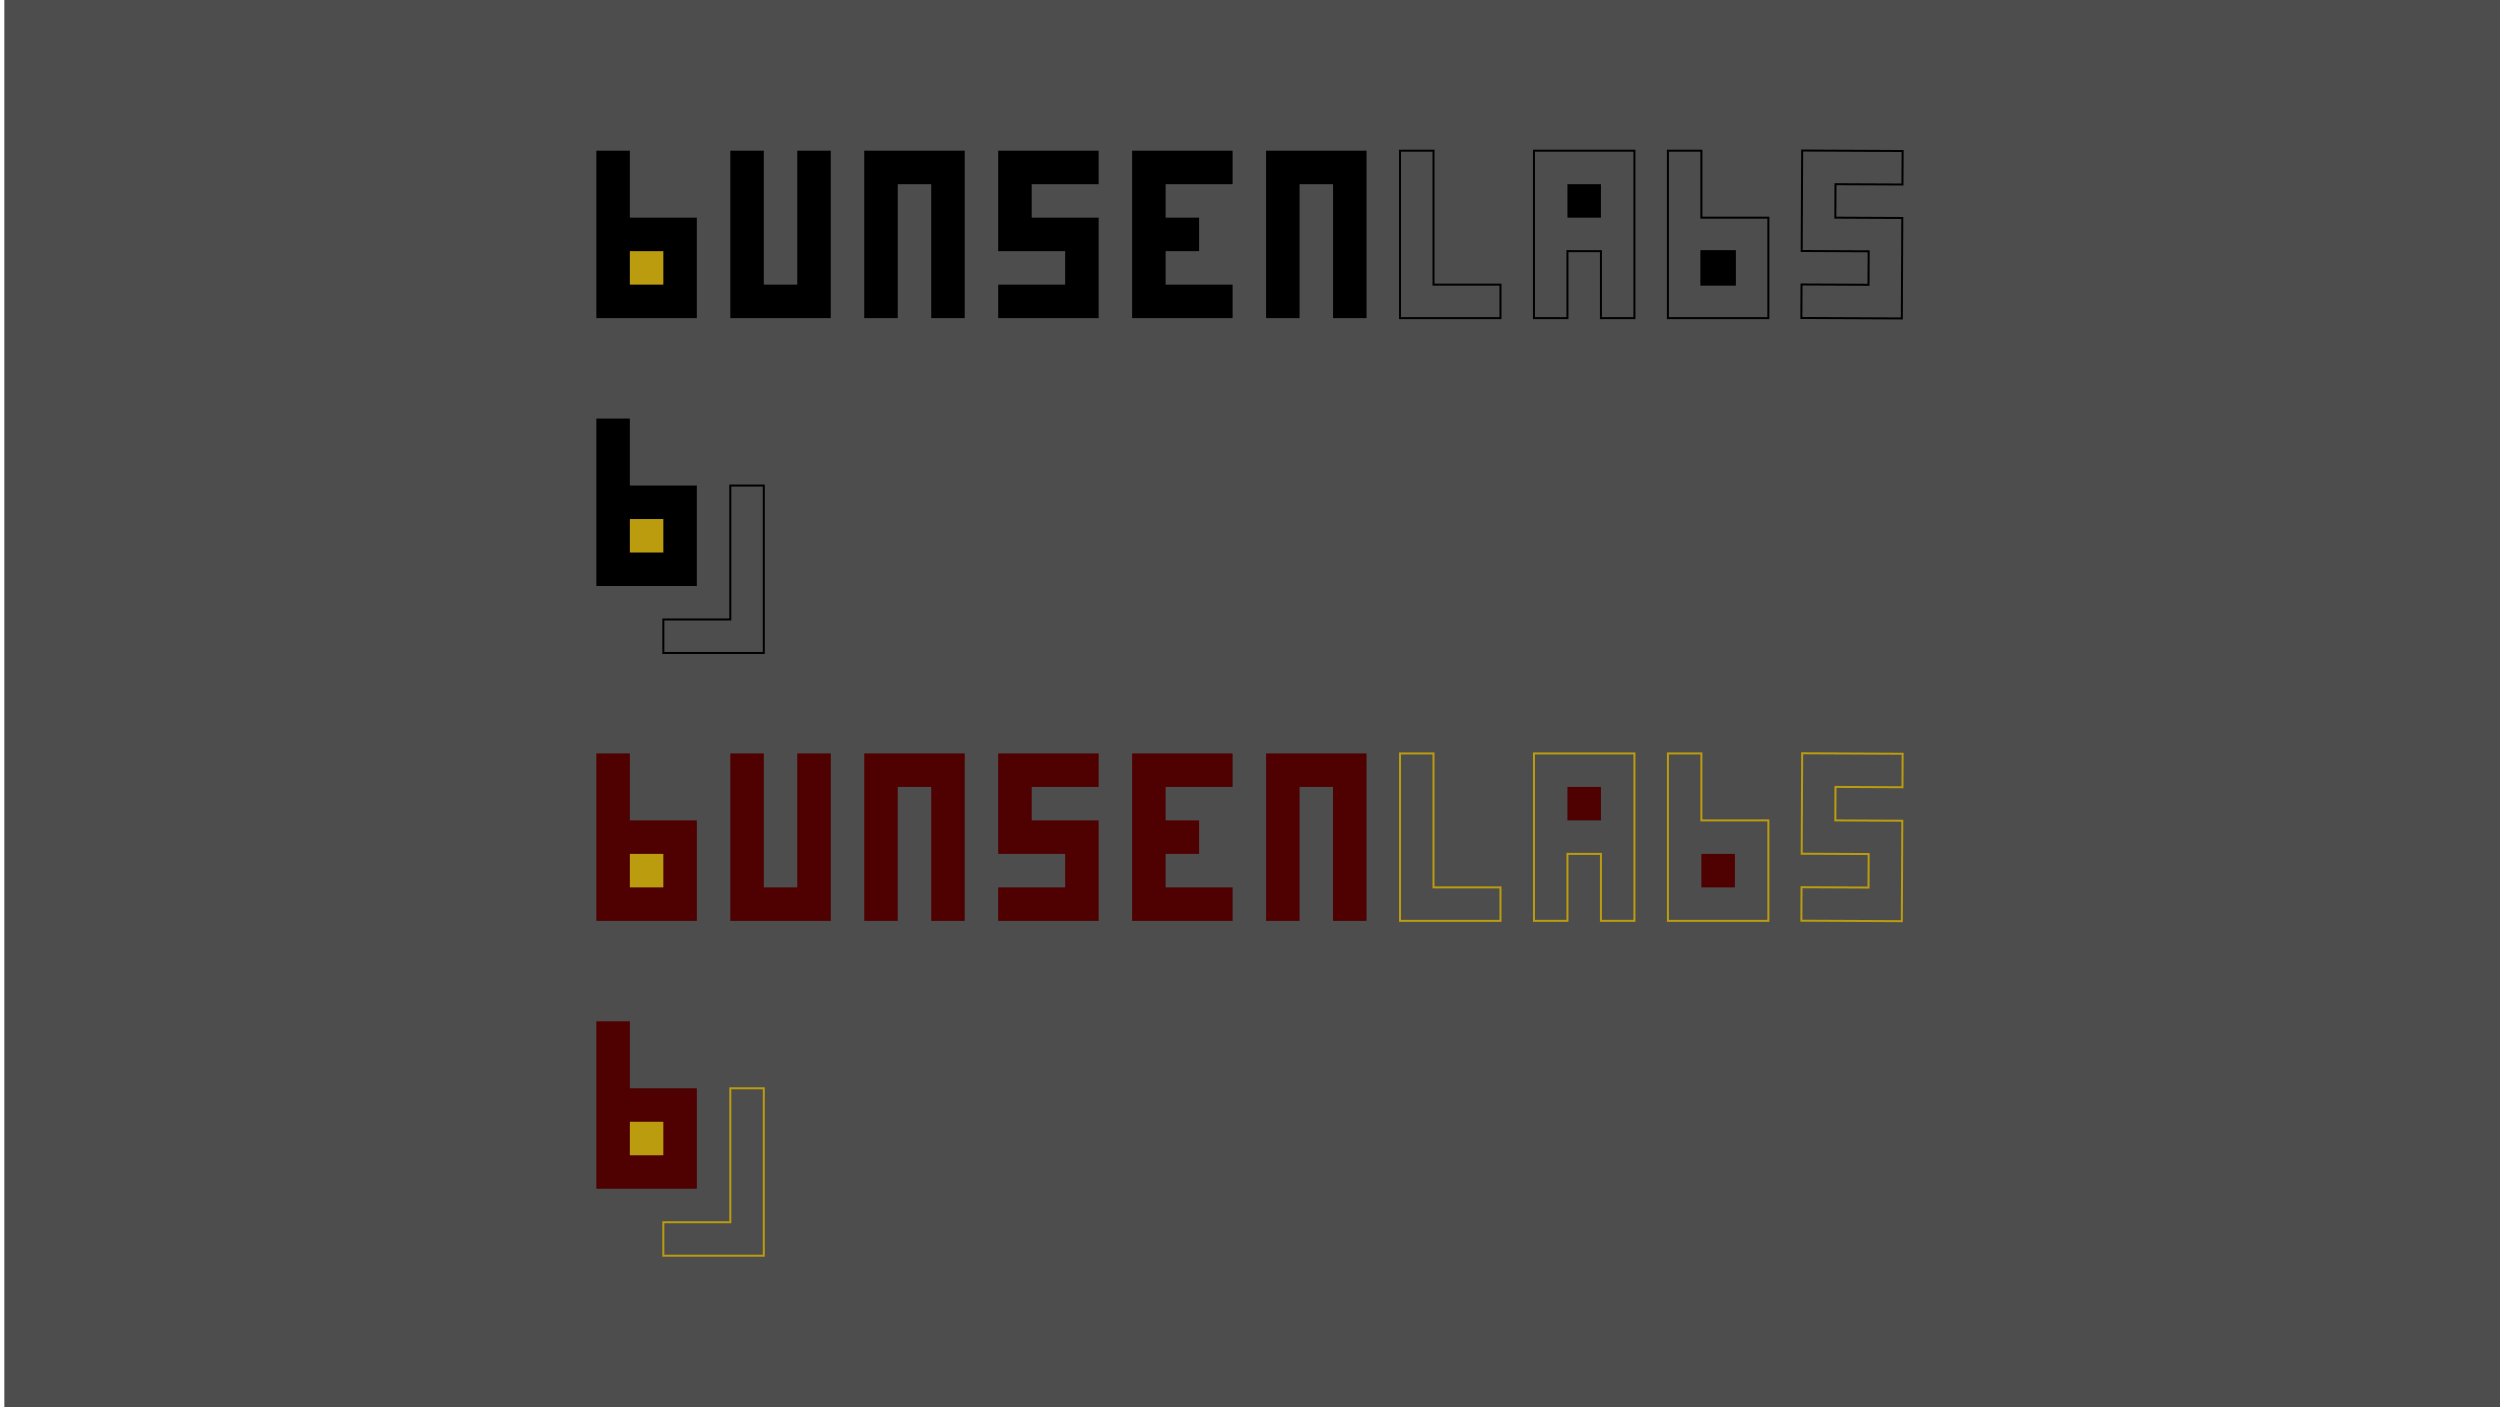
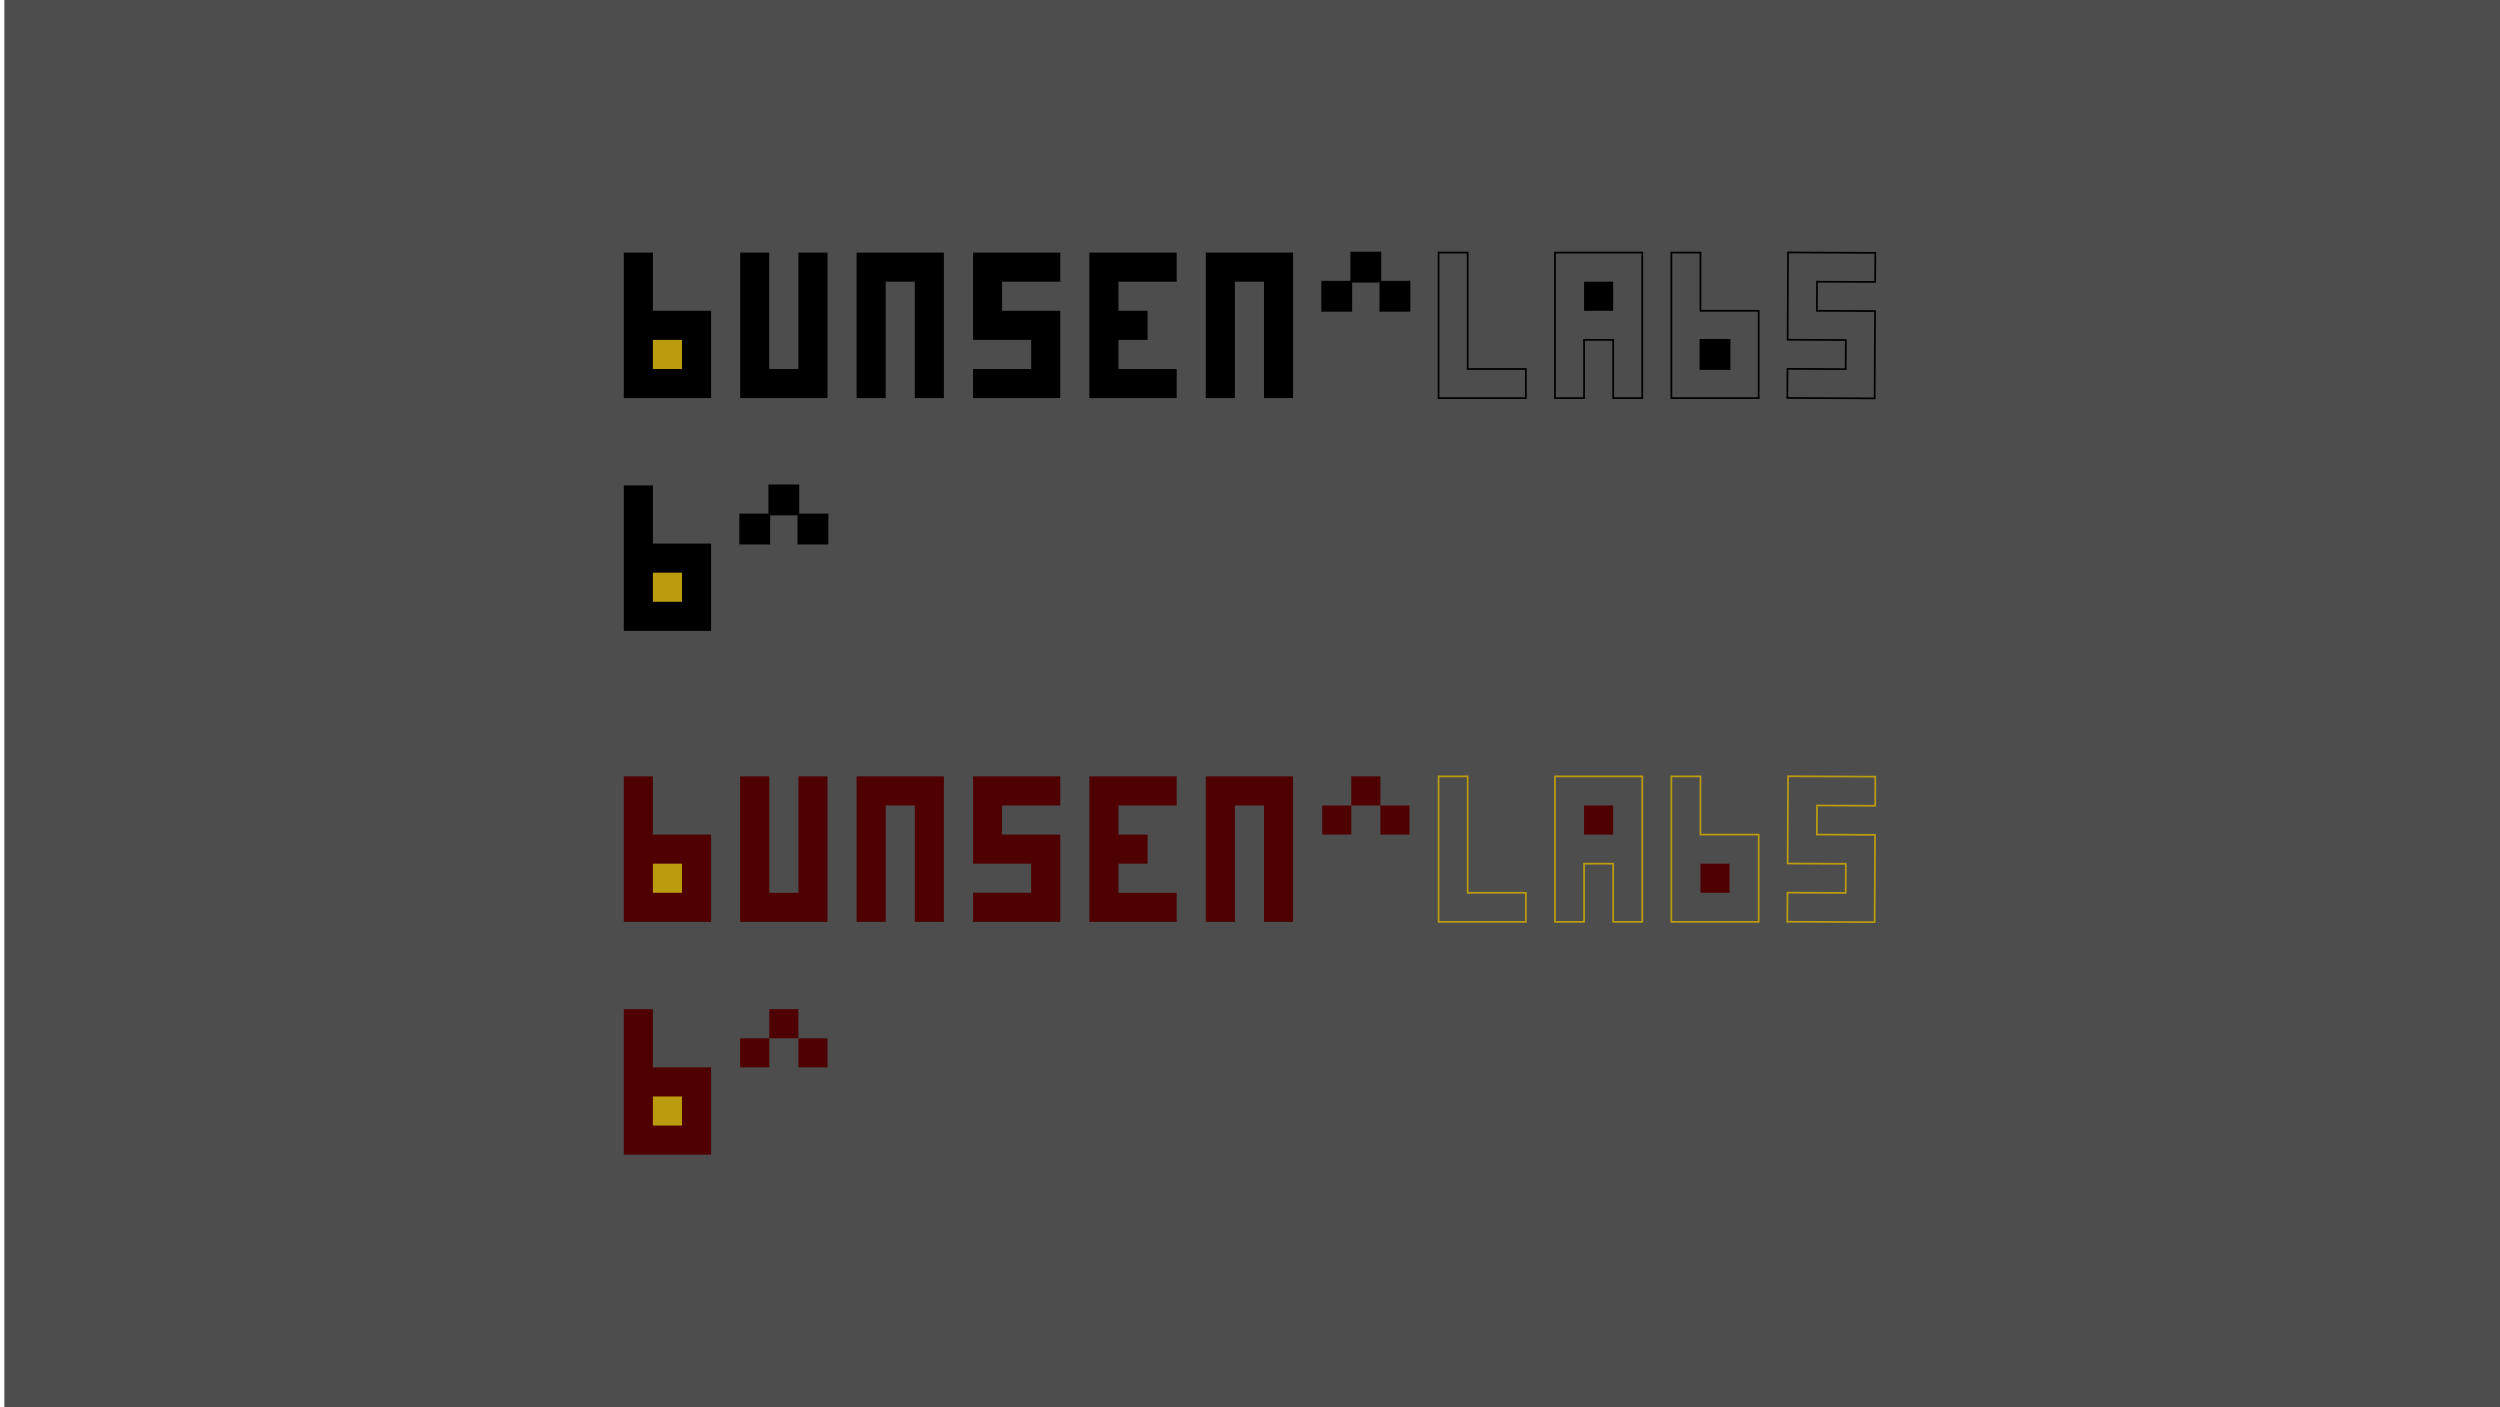
- <svg xmlns="http://www.w3.org/2000/svg" xmlns:ns2="http://www.openswatchbook.org/uri/2009/osb" xmlns:xlink="http://www.w3.org/1999/xlink" width="1920px" height="1080px" id="svg4009" version="1.1">
+ <svg xmlns="http://www.w3.org/2000/svg" xmlns:ns1="http://www.openswatchbook.org/uri/2009/osb" xmlns:xlink="http://www.w3.org/1999/xlink" width="1920px" height="1080px" id="svg4009" version="1.1">
  <defs id="defs4011">
-     <linearGradient y2="499.862" x2="55" y1="499.862" x1="40" gradientTransform="matrix(4.411742,0,0,4.411742,330.9435,-1400.558)" gradientUnits="userSpaceOnUse" id="linearGradient5743" xlink:href="#linearGradient5500-1-0" />
-     <linearGradient id="linearGradient5500-1-0" ns2:paint="solid">
+     <linearGradient id="linearGradient5500-1-0" ns1:paint="solid">
      <stop style="stop-color:#4f0000;stop-opacity:1;" offset="0" id="stop5502-9-2" />
    </linearGradient>
-     <linearGradient y2="499.862" x2="55" y1="499.862" x1="40" gradientTransform="matrix(4.411742,0,0,4.411742,330.9435,-1797.615)" gradientUnits="userSpaceOnUse" id="linearGradient5706" xlink:href="#linearGradient5500-1-6" />
-     <linearGradient id="linearGradient5500-1-6" ns2:paint="solid">
+     <linearGradient id="linearGradient5500-1-6" ns1:paint="solid">
      <stop style="stop-color:#000000;stop-opacity:1;" offset="0" id="stop5502-9-6" />
    </linearGradient>
-     <linearGradient xlink:href="#linearGradient5500" id="linearGradient5504" x1="140" y1="499.862" x2="155" y2="499.862" gradientUnits="userSpaceOnUse" gradientTransform="matrix(4.411742,0,0,4.411742,330.9435,-1577.028)" />
-     <linearGradient id="linearGradient5500" ns2:paint="solid">
+     <linearGradient id="linearGradient5500" ns1:paint="solid">
      <stop style="stop-color:#4f0000;stop-opacity:1;" offset="0" id="stop5502" />
    </linearGradient>
-     <linearGradient xlink:href="#linearGradient5500" id="linearGradient5506" x1="120" y1="499.862" x2="135" y2="499.862" gradientUnits="userSpaceOnUse" gradientTransform="matrix(4.411742,0,0,4.411742,330.9435,-1577.028)" />
-     <linearGradient id="linearGradient5802" ns2:paint="solid">
+     <linearGradient id="linearGradient5802" ns1:paint="solid">
      <stop style="stop-color:#4f0000;stop-opacity:1;" offset="0" id="stop5804" />
    </linearGradient>
-     <linearGradient xlink:href="#linearGradient5500" id="linearGradient5514" x1="40" y1="499.862" x2="55" y2="499.862" gradientUnits="userSpaceOnUse" gradientTransform="matrix(4.411742,0,0,4.411742,330.9435,-1577.028)" />
-     <linearGradient id="linearGradient5807" ns2:paint="solid">
+     <linearGradient id="linearGradient5807" ns1:paint="solid">
      <stop style="stop-color:#4f0000;stop-opacity:1;" offset="0" id="stop5809" />
    </linearGradient>
-     <linearGradient xlink:href="#linearGradient5500" id="linearGradient5512" x1="60" y1="499.862" x2="75" y2="499.862" gradientUnits="userSpaceOnUse" gradientTransform="matrix(4.411742,0,0,4.411742,330.9435,-1577.028)" />
-     <linearGradient id="linearGradient5812" ns2:paint="solid">
+     <linearGradient id="linearGradient5812" ns1:paint="solid">
      <stop style="stop-color:#4f0000;stop-opacity:1;" offset="0" id="stop5814" />
    </linearGradient>
-     <linearGradient xlink:href="#linearGradient5500" id="linearGradient5510" x1="80" y1="499.862" x2="95" y2="499.862" gradientUnits="userSpaceOnUse" gradientTransform="matrix(4.411742,0,0,4.411742,330.9435,-1577.028)" />
-     <linearGradient id="linearGradient5817" ns2:paint="solid">
+     <linearGradient id="linearGradient5817" ns1:paint="solid">
      <stop style="stop-color:#4f0000;stop-opacity:1;" offset="0" id="stop5819" />
    </linearGradient>
-     <linearGradient xlink:href="#linearGradient5500" id="linearGradient5508" x1="100" y1="499.862" x2="115" y2="499.862" gradientUnits="userSpaceOnUse" gradientTransform="matrix(4.411742,0,0,4.411742,330.9435,-1577.028)" />
-     <linearGradient id="linearGradient5822" ns2:paint="solid">
+     <linearGradient id="linearGradient5822" ns1:paint="solid">
      <stop style="stop-color:#4f0000;stop-opacity:1;" offset="0" id="stop5824" />
    </linearGradient>
-     <linearGradient id="linearGradient5500-1-0-0" ns2:paint="solid">
+     <linearGradient y2="499.862" x2="55" y1="499.862" x1="40" gradientTransform="matrix(3.366267,0,0,3.366267,496.7645,-940.6531)" gradientUnits="userSpaceOnUse" id="linearGradient5743-6" xlink:href="#linearGradient5500-1-0-0" />
+     <linearGradient id="linearGradient5500-1-0-0" ns1:paint="solid">
      <stop style="stop-color:#4f0000;stop-opacity:1;" offset="0" id="stop5502-9-2-0" />
    </linearGradient>
-     <linearGradient id="linearGradient5500-1-6-1" ns2:paint="solid">
+     <linearGradient y2="499.862" x2="55" y1="499.862" x1="40" gradientTransform="matrix(3.366267,0,0,3.366267,496.7645,-1243.617)" gradientUnits="userSpaceOnUse" id="linearGradient5706-2" xlink:href="#linearGradient5500-1-6-1" />
+     <linearGradient id="linearGradient5500-1-6-1" ns1:paint="solid">
      <stop style="stop-color:#000000;stop-opacity:1;" offset="0" id="stop5502-9-6-4" />
    </linearGradient>
-     <linearGradient id="linearGradient5500-3" ns2:paint="solid">
+     <linearGradient xlink:href="#linearGradient5500-3" id="linearGradient5504-9" x1="140" y1="499.862" x2="155" y2="499.862" gradientUnits="userSpaceOnUse" gradientTransform="matrix(3.366267,0,0,3.366267,496.7645,-1075.304)" />
+     <linearGradient id="linearGradient5500-3" ns1:paint="solid">
      <stop style="stop-color:#4f0000;stop-opacity:1;" offset="0" id="stop5502-4" />
    </linearGradient>
-     <linearGradient id="linearGradient6016" ns2:paint="solid">
+     <linearGradient xlink:href="#linearGradient5500-3" id="linearGradient5506-7" x1="120" y1="499.862" x2="135" y2="499.862" gradientUnits="userSpaceOnUse" gradientTransform="matrix(3.366267,0,0,3.366267,496.7645,-1075.304)" />
+     <linearGradient id="linearGradient6016" ns1:paint="solid">
      <stop style="stop-color:#4f0000;stop-opacity:1;" offset="0" id="stop6018" />
    </linearGradient>
-     <linearGradient id="linearGradient6021" ns2:paint="solid">
+     <linearGradient xlink:href="#linearGradient5500-3" id="linearGradient5514-1" x1="40" y1="499.862" x2="55" y2="499.862" gradientUnits="userSpaceOnUse" gradientTransform="matrix(3.366267,0,0,3.366267,496.7645,-1075.304)" />
+     <linearGradient id="linearGradient6021" ns1:paint="solid">
      <stop style="stop-color:#4f0000;stop-opacity:1;" offset="0" id="stop6023" />
    </linearGradient>
-     <linearGradient id="linearGradient6026" ns2:paint="solid">
+     <linearGradient xlink:href="#linearGradient5500-3" id="linearGradient5512-1" x1="60" y1="499.862" x2="75" y2="499.862" gradientUnits="userSpaceOnUse" gradientTransform="matrix(3.366267,0,0,3.366267,496.7645,-1075.304)" />
+     <linearGradient id="linearGradient6026" ns1:paint="solid">
      <stop style="stop-color:#4f0000;stop-opacity:1;" offset="0" id="stop6028" />
    </linearGradient>
-     <linearGradient id="linearGradient6031" ns2:paint="solid">
+     <linearGradient xlink:href="#linearGradient5500-3" id="linearGradient5510-2" x1="80" y1="499.862" x2="95" y2="499.862" gradientUnits="userSpaceOnUse" gradientTransform="matrix(3.366267,0,0,3.366267,496.7645,-1075.304)" />
+     <linearGradient id="linearGradient6031" ns1:paint="solid">
      <stop style="stop-color:#4f0000;stop-opacity:1;" offset="0" id="stop6033" />
    </linearGradient>
-     <linearGradient id="linearGradient6036" ns2:paint="solid">
+     <linearGradient xlink:href="#linearGradient5500-3" id="linearGradient5508-8" x1="100" y1="499.862" x2="115" y2="499.862" gradientUnits="userSpaceOnUse" gradientTransform="matrix(3.366267,0,0,3.366267,496.7645,-1075.304)" />
+     <linearGradient id="linearGradient6036" ns1:paint="solid">
      <stop style="stop-color:#4f0000;stop-opacity:1;" offset="0" id="stop6038" />
    </linearGradient>
-     <linearGradient y2="499.862" x2="55" y1="499.862" x1="40" gradientTransform="matrix(5.143385,0,0,5.143385,252.2749,-1722.319)" gradientUnits="userSpaceOnUse" id="linearGradient5743-2-6" xlink:href="#linearGradient5500-1-0-0-1" />
-     <linearGradient id="linearGradient5500-1-0-0-1" ns2:paint="solid">
+     <linearGradient y2="499.862" x2="55" y1="499.862" x1="40" gradientTransform="matrix(4.46963,0,0,4.46963,300.2878,-1403.284)" gradientUnits="userSpaceOnUse" id="linearGradient5743-2-6" xlink:href="#linearGradient5500-1-0-0-1" />
+     <linearGradient id="linearGradient5500-1-0-0-1" ns1:paint="solid">
      <stop style="stop-color:#4f0000;stop-opacity:1;" offset="0" id="stop5502-9-2-1-3" />
    </linearGradient>
-     <linearGradient y2="499.862" x2="55" y1="499.862" x1="40" gradientTransform="matrix(5.143385,0,0,5.143385,252.2749,-2185.224)" gradientUnits="userSpaceOnUse" id="linearGradient5706-5-0" xlink:href="#linearGradient5500-1-6-6-5" />
-     <linearGradient id="linearGradient5500-1-6-6-5" ns2:paint="solid">
+     <linearGradient y2="499.862" x2="55" y1="499.862" x1="40" gradientTransform="matrix(4.46963,0,0,4.46963,300.2878,-1805.551)" gradientUnits="userSpaceOnUse" id="linearGradient5706-5-0" xlink:href="#linearGradient5500-1-6-6-5" />
+     <linearGradient id="linearGradient5500-1-6-6-5" ns1:paint="solid">
      <stop style="stop-color:#000000;stop-opacity:1;" offset="0" id="stop5502-9-6-0-0" />
    </linearGradient>
-     <linearGradient xlink:href="#linearGradient5500-5-5" id="linearGradient5504-3-5" x1="140" y1="499.862" x2="155" y2="499.862" gradientUnits="userSpaceOnUse" gradientTransform="matrix(5.143385,0,0,5.143385,252.2749,-1928.054)" />
-     <linearGradient id="linearGradient5500-5-5" ns2:paint="solid">
+     <linearGradient xlink:href="#linearGradient5500-5-5" id="linearGradient5504-3-5" x1="140" y1="499.862" x2="155" y2="499.862" gradientUnits="userSpaceOnUse" gradientTransform="matrix(4.46963,0,0,4.46963,300.2878,-1582.07)" />
+     <linearGradient id="linearGradient5500-5-5" ns1:paint="solid">
      <stop style="stop-color:#4f0000;stop-opacity:1;" offset="0" id="stop5502-93-1" />
    </linearGradient>
-     <linearGradient xlink:href="#linearGradient5500-5-5" id="linearGradient5506-74-0" x1="120" y1="499.862" x2="135" y2="499.862" gradientUnits="userSpaceOnUse" gradientTransform="matrix(5.143385,0,0,5.143385,252.2749,-1928.054)" />
-     <linearGradient id="linearGradient7288" ns2:paint="solid">
-       <stop style="stop-color:#4f0000;stop-opacity:1;" offset="0" id="stop7290" />
+     <linearGradient xlink:href="#linearGradient5500-5-5" id="linearGradient5506-74-0" x1="120" y1="499.862" x2="135" y2="499.862" gradientUnits="userSpaceOnUse" gradientTransform="matrix(4.46963,0,0,4.46963,300.2878,-1582.07)" />
+     <linearGradient id="linearGradient8013" ns1:paint="solid">
+       <stop style="stop-color:#4f0000;stop-opacity:1;" offset="0" id="stop8015" />
    </linearGradient>
-     <linearGradient xlink:href="#linearGradient5500-5-5" id="linearGradient5514-4-8" x1="40" y1="499.862" x2="55" y2="499.862" gradientUnits="userSpaceOnUse" gradientTransform="matrix(5.143385,0,0,5.143385,252.2749,-1928.054)" />
-     <linearGradient id="linearGradient7293" ns2:paint="solid">
-       <stop style="stop-color:#4f0000;stop-opacity:1;" offset="0" id="stop7295" />
+     <linearGradient xlink:href="#linearGradient5500-5-5" id="linearGradient5514-4-8" x1="40" y1="499.862" x2="55" y2="499.862" gradientUnits="userSpaceOnUse" gradientTransform="matrix(4.46963,0,0,4.46963,300.2878,-1582.07)" />
+     <linearGradient id="linearGradient8018" ns1:paint="solid">
+       <stop style="stop-color:#4f0000;stop-opacity:1;" offset="0" id="stop8020" />
    </linearGradient>
-     <linearGradient xlink:href="#linearGradient5500-5-5" id="linearGradient5512-9-8" x1="60" y1="499.862" x2="75" y2="499.862" gradientUnits="userSpaceOnUse" gradientTransform="matrix(5.143385,0,0,5.143385,252.2749,-1928.054)" />
-     <linearGradient id="linearGradient7298" ns2:paint="solid">
-       <stop style="stop-color:#4f0000;stop-opacity:1;" offset="0" id="stop7300" />
+     <linearGradient xlink:href="#linearGradient5500-5-5" id="linearGradient5512-9-8" x1="60" y1="499.862" x2="75" y2="499.862" gradientUnits="userSpaceOnUse" gradientTransform="matrix(4.46963,0,0,4.46963,300.2878,-1582.07)" />
+     <linearGradient id="linearGradient8023" ns1:paint="solid">
+       <stop style="stop-color:#4f0000;stop-opacity:1;" offset="0" id="stop8025" />
    </linearGradient>
-     <linearGradient xlink:href="#linearGradient5500-5-5" id="linearGradient5510-3-6" x1="80" y1="499.862" x2="95" y2="499.862" gradientUnits="userSpaceOnUse" gradientTransform="matrix(5.143385,0,0,5.143385,252.2749,-1928.054)" />
-     <linearGradient id="linearGradient7303" ns2:paint="solid">
-       <stop style="stop-color:#4f0000;stop-opacity:1;" offset="0" id="stop7305" />
+     <linearGradient xlink:href="#linearGradient5500-5-5" id="linearGradient5510-3-6" x1="80" y1="499.862" x2="95" y2="499.862" gradientUnits="userSpaceOnUse" gradientTransform="matrix(4.46963,0,0,4.46963,300.2878,-1582.07)" />
+     <linearGradient id="linearGradient8028" ns1:paint="solid">
+       <stop style="stop-color:#4f0000;stop-opacity:1;" offset="0" id="stop8030" />
    </linearGradient>
-     <linearGradient xlink:href="#linearGradient5500-5-5" id="linearGradient5508-9-9" x1="100" y1="499.862" x2="115" y2="499.862" gradientUnits="userSpaceOnUse" gradientTransform="matrix(5.143385,0,0,5.143385,252.2749,-1928.054)" />
-     <linearGradient id="linearGradient7308" ns2:paint="solid">
-       <stop style="stop-color:#4f0000;stop-opacity:1;" offset="0" id="stop7310" />
+     <linearGradient xlink:href="#linearGradient5500-5-5" id="linearGradient5508-9-9" x1="100" y1="499.862" x2="115" y2="499.862" gradientUnits="userSpaceOnUse" gradientTransform="matrix(4.46963,0,0,4.46963,300.2878,-1582.07)" />
+     <linearGradient id="linearGradient8033" ns1:paint="solid">
+       <stop style="stop-color:#4f0000;stop-opacity:1;" offset="0" id="stop8035" />
    </linearGradient>
  </defs>
-   <g id="layer3">
+   <g id="layer3" style="display:inline">
    <rect style="fill:#4d4d4d;fill-opacity:1;fill-rule:nonzero;stroke:none" id="rect5994" width="1926.667" height="1090" x="3.333" y="-2.2737368e-13" />
  </g>
  <g id="layer1">
-     <path style="fill:#000000;fill-opacity:1;stroke:none" d="m 843.764,115.732 -77.151,0 0,77.151 51.434,0 0,25.717 -51.434,0 0,25.717 77.151,0 0,-77.151 -51.434,0 0,-25.717 51.434,0 z" id="path3005-6-0-2-0-3-8-0-5" />
-     <path style="fill:#000000;fill-opacity:1;stroke:none" d="m 663.746,115.732 77.151,0 0,128.585 -25.717,0 0,-102.868 -25.717,0 0,102.868 -25.717,0 z" id="path3007-5-2-6-8-2-1-1-5" />
-     <path style="fill:#000000;fill-opacity:1;stroke:none" d="m 560.878,115.732 0,128.585 77.151,0 0,-128.585 -25.717,0 0,102.868 -25.717,0 0,-102.868 z" id="path3009-4-7-3-7-9-2-1-5" />
-     <path style="fill:#000000;fill-opacity:1;stroke:none" d="m 458.01,115.732 0,128.585 77.151,0 0,-77.151 -51.434,0 0,-51.434 z" id="path3011-1-0-9-6-2-5-1-0" />
-     <path style="fill:#000000;fill-opacity:1;stroke:none" d="m 869.481,115.732 0,128.585 77.151,0 0,-25.717 -51.434,0 0,-25.717 25.717,0 0,-25.717 -25.717,0 0,-25.717 51.434,0 0,-25.717 z" id="path3013-0-1-0-3-4-4-4-1" />
-     <path style="fill:#000000;fill-opacity:1;stroke:none" d="m 972.349,115.732 0,128.585 25.717,0 0,-102.868 25.717,0 0,102.868 25.717,0 0,-128.585 z" id="path3015-6-9-8-2-1-5-4-0" />
-     <path style="fill:#ba9c0e;fill-opacity:1;stroke:none" d="m 483.727,192.883 0,25.717 25.717,0 0,-25.717 z" id="path3025-8-4-1-5-0-7-7-8" />
-     <path style="fill:none;stroke:#000000;stroke-width:1.543;stroke-linecap:butt;stroke-linejoin:miter;stroke-miterlimit:4;stroke-opacity:1;stroke-dasharray:none;stroke-dashoffset:0.01" d="m 1075.216,115.732 0,128.585 77.151,0 0,-25.717 -51.434,0 0,-102.868 z" id="path3021-1-7-0-9-1-5-5" />
-     <path style="fill:none;stroke:#000000;stroke-width:1.543;stroke-linecap:butt;stroke-linejoin:miter;stroke-miterlimit:4;stroke-opacity:1;stroke-dasharray:none;stroke-dashoffset:0.01" d="m 1178.084,244.317 0,-128.585 77.151,0 0,128.585 -25.717,0 0,-51.434 -25.717,0 0,51.434 z" id="path3023-8-9-2-2-0-9-8" />
-     <path style="fill:#000000;fill-opacity:1;stroke:none" d="m 1203.801,141.449 0,25.717 25.717,0 0,-25.717 z" id="path3027-1-8-8-3-0-1-1" />
-     <path style="fill:none;stroke:#000000;stroke-width:1.543;stroke-linecap:butt;stroke-linejoin:miter;stroke-miterlimit:4;stroke-opacity:1;stroke-dasharray:none;stroke-dashoffset:0.01" d="m 1280.952,115.732 0,128.585 77.151,0 0,-77.151 -51.434,0 0,-51.434 z" id="path3011-0-8-3-1-9-1-2-5" />
-     <path style="fill:#000000;fill-opacity:1;stroke:#000000;stroke-width:1.543;stroke-linecap:butt;stroke-linejoin:miter;stroke-miterlimit:4;stroke-opacity:1;stroke-dasharray:none;stroke-dashoffset:0.01" d="m 1306.669,192.883 0,25.717 25.717,0 0,-25.717 z" id="path3025-4-0-7-1-3-6-1-8" />
-     <path style="fill:none;stroke:#000000;stroke-width:1.543;stroke-linecap:butt;stroke-linejoin:miter;stroke-miterlimit:4;stroke-opacity:1;stroke-dasharray:none;stroke-dashoffset:0.01" d="m 1383.451,244.193 77.15,0.368 0.37,-77.15 -51.433,-0.245 0.123,-25.717 51.433,0.245 0.123,-25.717 -77.15,-0.368 -0.37,77.15 51.433,0.245 -0.123,25.717 -51.433,-0.245 z" id="path3005-5-3-3-4-0-7-5-0" />
-     <path style="fill:url(#linearGradient5508-9-9);fill-opacity:1;fill-rule:nonzero;stroke:none" d="m 843.764,578.637 -77.151,0 0,77.151 51.434,0 0,25.717 -51.434,0 0,25.717 77.151,0 0,-77.151 -51.434,0 0,-25.717 51.434,0 z" id="path3005-6-0-2-0-3-1-6-5" />
-     <path style="fill:url(#linearGradient5510-3-6);fill-opacity:1;fill-rule:nonzero;stroke:none" d="m 663.746,578.637 77.151,0 0,128.585 -25.717,0 0,-102.868 -25.717,0 0,102.868 -25.717,0 z" id="path3007-5-2-6-8-2-6-1-5" />
-     <path style="fill:url(#linearGradient5512-9-8);fill-opacity:1;fill-rule:nonzero;stroke:none" d="m 560.878,578.637 0,128.585 77.151,0 0,-128.585 -25.717,0 0,102.868 -25.717,0 0,-102.868 z" id="path3009-4-7-3-7-9-1-7-1" />
-     <path style="fill:url(#linearGradient5514-4-8);fill-opacity:1;fill-rule:nonzero;stroke:none" d="m 458.01,578.637 0,128.585 77.151,0 0,-77.151 -51.434,0 0,-51.434 z" id="path3011-1-0-9-6-2-7-6-7" />
-     <path style="fill:url(#linearGradient5506-74-0);fill-opacity:1;fill-rule:nonzero;stroke:none" d="m 869.481,578.637 0,128.585 77.151,0 0,-25.717 -51.434,0 0,-25.717 25.717,0 0,-25.717 -25.717,0 0,-25.717 51.434,0 0,-25.717 z" id="path3013-0-1-0-3-4-3-4-1" />
-     <path style="fill:url(#linearGradient5504-3-5);fill-opacity:1;fill-rule:nonzero;stroke:none" d="m 972.349,578.637 0,128.585 25.717,0 0,-102.868 25.717,0 0,102.868 25.717,0 0,-128.585 z" id="path3015-6-9-8-2-1-8-2-2" />
-     <path style="fill:#ba9c0e;fill-opacity:1;stroke:none" d="m 483.727,655.787 0,25.717 25.717,0 0,-25.717 z" id="path3025-8-4-1-5-0-0-4-2" />
-     <path style="fill:none;stroke:#ba9c0e;stroke-width:1.543;stroke-linecap:butt;stroke-linejoin:miter;stroke-miterlimit:4;stroke-opacity:1;stroke-dasharray:none;stroke-dashoffset:0.01" d="m 1075.216,578.637 0,128.585 77.151,0 0,-25.717 -51.434,0 0,-102.868 z" id="path3021-1-7-0-9-2-4-4" />
-     <path style="fill:none;stroke:#ba9c0e;stroke-width:1.543;stroke-linecap:butt;stroke-linejoin:miter;stroke-miterlimit:4;stroke-opacity:1;stroke-dasharray:none;stroke-dashoffset:0.01" d="m 1178.084,707.221 0,-128.585 77.151,0 0,128.585 -25.717,0 0,-51.434 -25.717,0 0,51.434 z" id="path3023-8-9-2-2-8-8-8" />
-     <path style="fill:#4f0000;fill-opacity:1;stroke:none" d="m 1203.801,604.353 0,25.717 25.717,0 0,-25.717 z" id="path3027-1-8-8-3-1-1-2" />
-     <path style="fill:none;stroke:#ba9c0e;stroke-width:1.543;stroke-linecap:butt;stroke-linejoin:miter;stroke-miterlimit:4;stroke-opacity:1;stroke-dasharray:none;stroke-dashoffset:0.01" d="m 1280.952,578.637 0,128.585 77.151,0 0,-77.151 -51.434,0 0,-51.434 z" id="path3011-0-8-3-1-9-7-6-1" />
-     <path style="fill:#4f0000;fill-opacity:1;stroke:none" d="m 1306.669,655.787 0,25.717 25.717,0 0,-25.717 z" id="path3025-4-0-7-1-3-1-3-5" />
-     <path style="fill:none;stroke:#ba9c0e;stroke-width:1.543;stroke-linecap:butt;stroke-linejoin:miter;stroke-miterlimit:4;stroke-opacity:1;stroke-dasharray:none;stroke-dashoffset:0.01" d="m 1383.451,707.097 77.15,0.368 0.37,-77.15 -51.433,-0.245 0.123,-25.717 51.433,0.245 0.123,-25.717 -77.15,-0.368 -0.37,77.15 51.433,0.245 -0.123,25.717 -51.433,-0.245 z" id="path3005-5-3-3-4-0-0-0-5" />
-     <path style="fill:url(#linearGradient5706-5-0);fill-opacity:1;fill-rule:nonzero;stroke:none" d="m 458.01,321.467 0,128.585 77.151,0 0,-77.151 -51.434,0 0,-51.434 z" id="path3011-1-0-9-6-2-7-3-8-0-1" />
-     <path style="fill:#ba9c0e;fill-opacity:1;stroke:none" d="m 483.727,398.618 0,25.717 25.717,0 0,-25.717 z" id="path3025-8-4-1-5-0-0-1-7-7-3" />
-     <path style="fill:none;stroke:#000000;stroke-width:1.543;stroke-linecap:butt;stroke-linejoin:miter;stroke-miterlimit:4;stroke-opacity:1;stroke-dasharray:none;stroke-dashoffset:0.01" d="m 586.595,372.901 0,128.585 -77.151,0 0,-25.717 51.434,0 0,-102.868 z" id="path3021-1-7-0-9-2-0-9-9-4" />
-     <path style="fill:url(#linearGradient5743-2-6);fill-opacity:1;fill-rule:nonzero;stroke:none" d="m 458.01,784.372 0,128.585 77.151,0 0,-77.151 -51.434,0 0,-51.434 z" id="path3011-1-0-9-6-2-7-3-9-5-0" />
-     <path style="fill:#ba9c0e;fill-opacity:1;stroke:none" d="m 483.727,861.523 0,25.717 25.717,0 0,-25.717 z" id="path3025-8-4-1-5-0-0-1-0-8-4" />
-     <path style="fill:none;stroke:#ba9c0e;stroke-width:1.543;stroke-linecap:butt;stroke-linejoin:miter;stroke-miterlimit:4;stroke-opacity:1;stroke-dasharray:none;stroke-dashoffset:0.01" d="m 586.595,835.806 0,128.585 -77.151,0 0,-25.717 51.434,0 0,-102.868 z" id="path3021-1-7-0-9-2-0-94-0-9" />
+     <path style="fill:#000000;fill-opacity:1;stroke:none" d="m 814.295,193.992 -67.044,0 0,67.044 44.696,0 0,22.348 -44.696,0 0,22.348 67.044,0 0,-67.044 -44.696,0 0,-22.348 44.696,0 z" id="path3005-6-0-2-0-3-8-0-5" />
+     <path style="fill:#000000;fill-opacity:1;stroke:none" d="m 657.858,193.992 67.044,0 0,111.741 -22.348,0 0,-89.393 -22.348,0 0,89.393 -22.348,0 z" id="path3007-5-2-6-8-2-1-1-5" />
+     <path style="fill:#000000;fill-opacity:1;stroke:none" d="m 568.466,193.992 0,111.741 67.044,0 0,-111.741 -22.348,0 0,89.393 -22.348,0 0,-89.393 z" id="path3009-4-7-3-7-9-2-1-5" />
+     <path style="fill:#000000;fill-opacity:1;stroke:none" d="m 479.073,193.992 0,111.741 67.044,0 0,-67.044 -44.696,0 0,-44.696 z" id="path3011-1-0-9-6-2-5-1-0" />
+     <path style="fill:#000000;fill-opacity:1;stroke:none" d="m 836.643,193.992 0,111.741 67.044,0 0,-22.348 -44.696,0 0,-22.348 22.348,0 0,-22.348 -22.348,0 0,-22.348 44.696,0 0,-22.348 z" id="path3013-0-1-0-3-4-4-4-1" />
+     <path style="fill:#000000;fill-opacity:1;stroke:none" d="m 926.036,193.992 0,111.741 22.348,0 0,-89.393 22.348,0 0,89.393 22.348,0 0,-111.741 z" id="path3015-6-9-8-2-1-5-4-0" />
+     <path style="fill:#ba9c0e;fill-opacity:1;stroke:none" d="m 501.421,261.036 0,22.348 22.348,0 0,-22.348 z" id="path3025-8-4-1-5-0-7-7-8" />
+     <path style="fill:none;stroke:#000000;stroke-width:1.341;stroke-linecap:butt;stroke-linejoin:miter;stroke-miterlimit:4;stroke-opacity:1;stroke-dasharray:none;stroke-dashoffset:0.01" d="m 1104.821,193.992 0,111.741 67.044,0 0,-22.348 -44.696,0 0,-89.393 z" id="path3021-1-7-0-9-1-5-5" />
+     <path style="fill:none;stroke:#000000;stroke-width:1.341;stroke-linecap:butt;stroke-linejoin:miter;stroke-miterlimit:4;stroke-opacity:1;stroke-dasharray:none;stroke-dashoffset:0.01" d="m 1194.214,305.733 0,-111.741 67.044,0 0,111.741 -22.348,0 0,-44.696 -22.348,0 0,44.696 z" id="path3023-8-9-2-2-0-9-8" />
+     <path style="fill:#000000;fill-opacity:1;stroke:none" d="m 1216.562,216.34 0,22.348 22.348,0 0,-22.348 z" id="path3027-1-8-8-3-0-1-1" />
+     <path style="fill:none;stroke:#000000;stroke-width:1.341;stroke-linecap:butt;stroke-linejoin:miter;stroke-miterlimit:4;stroke-opacity:1;stroke-dasharray:none;stroke-dashoffset:0.01" d="m 1283.606,193.992 0,111.741 67.044,0 0,-67.044 -44.696,0 0,-44.696 z" id="path3011-0-8-3-1-9-1-2-5" />
+     <path style="fill:#000000;fill-opacity:1;stroke:#000000;stroke-width:1.341;stroke-linecap:butt;stroke-linejoin:miter;stroke-miterlimit:4;stroke-opacity:1;stroke-dasharray:none;stroke-dashoffset:0.01" d="m 1305.955,261.036 0,22.348 22.348,0 0,-22.348 z" id="path3025-4-0-7-1-3-6-1-8" />
+     <path style="fill:none;stroke:#000000;stroke-width:1.341;stroke-linecap:butt;stroke-linejoin:miter;stroke-miterlimit:4;stroke-opacity:1;stroke-dasharray:none;stroke-dashoffset:0.01" d="m 1372.679,305.625 67.044,0.32 0.32,-67.044 -44.696,-0.213 0.107,-22.348 44.696,0.213 0.107,-22.348 -67.044,-0.32 -0.32,67.044 44.696,0.213 -0.107,22.348 -44.696,-0.213 z" id="path3005-5-3-3-4-0-7-5-0" />
+     <path style="fill:url(#linearGradient5508-9-9);fill-opacity:1;fill-rule:nonzero;stroke:none" d="m 814.295,596.259 -67.044,0 0,67.044 44.696,0 0,22.348 -44.696,0 0,22.348 67.044,0 0,-67.044 -44.696,0 0,-22.348 44.696,0 z" id="path3005-6-0-2-0-3-1-6-5" />
+     <path style="fill:url(#linearGradient5510-3-6);fill-opacity:1;fill-rule:nonzero;stroke:none" d="m 657.858,596.259 67.044,0 0,111.741 -22.348,0 0,-89.393 -22.348,0 0,89.393 -22.348,0 z" id="path3007-5-2-6-8-2-6-1-5" />
+     <path style="fill:url(#linearGradient5512-9-8);fill-opacity:1;fill-rule:nonzero;stroke:none" d="m 568.466,596.259 0,111.741 67.044,0 0,-111.741 -22.348,0 0,89.393 -22.348,0 0,-89.393 z" id="path3009-4-7-3-7-9-1-7-1" />
+     <path style="fill:url(#linearGradient5514-4-8);fill-opacity:1;fill-rule:nonzero;stroke:none" d="m 479.073,596.259 0,111.741 67.044,0 0,-67.044 -44.696,0 0,-44.696 z" id="path3011-1-0-9-6-2-7-6-7" />
+     <path style="fill:url(#linearGradient5506-74-0);fill-opacity:1;fill-rule:nonzero;stroke:none" d="m 836.643,596.259 0,111.741 67.044,0 0,-22.348 -44.696,0 0,-22.348 22.348,0 0,-22.348 -22.348,0 0,-22.348 44.696,0 0,-22.348 z" id="path3013-0-1-0-3-4-3-4-1" />
+     <path style="fill:url(#linearGradient5504-3-5);fill-opacity:1;fill-rule:nonzero;stroke:none" d="m 926.036,596.259 0,111.741 22.348,0 0,-89.393 22.348,0 0,89.393 22.348,0 0,-111.741 z" id="path3015-6-9-8-2-1-8-2-2" />
+     <path style="fill:#ba9c0e;fill-opacity:1;stroke:none" d="m 501.421,663.303 0,22.348 22.348,0 0,-22.348 z" id="path3025-8-4-1-5-0-0-4-2" />
+     <path style="fill:none;stroke:#ba9c0e;stroke-width:1.341;stroke-linecap:butt;stroke-linejoin:miter;stroke-miterlimit:4;stroke-opacity:1;stroke-dasharray:none;stroke-dashoffset:0.01" d="m 1104.821,596.259 0,111.741 67.044,0 0,-22.348 -44.696,0 0,-89.393 z" id="path3021-1-7-0-9-2-4-4" />
+     <path style="fill:none;stroke:#ba9c0e;stroke-width:1.341;stroke-linecap:butt;stroke-linejoin:miter;stroke-miterlimit:4;stroke-opacity:1;stroke-dasharray:none;stroke-dashoffset:0.01" d="m 1194.214,707.999 0,-111.741 67.044,0 0,111.741 -22.348,0 0,-44.696 -22.348,0 0,44.696 z" id="path3023-8-9-2-2-8-8-8" />
+     <path style="fill:#4f0000;fill-opacity:1;stroke:none" d="m 1216.562,618.607 0,22.348 22.348,0 0,-22.348 z" id="path3027-1-8-8-3-1-1-2" />
+     <path style="fill:none;stroke:#ba9c0e;stroke-width:1.341;stroke-linecap:butt;stroke-linejoin:miter;stroke-miterlimit:4;stroke-opacity:1;stroke-dasharray:none;stroke-dashoffset:0.01" d="m 1283.606,596.259 0,111.741 67.044,0 0,-67.044 -44.696,0 0,-44.696 z" id="path3011-0-8-3-1-9-7-6-1" />
+     <path style="fill:#4f0000;fill-opacity:1;stroke:none" d="m 1305.955,663.303 0,22.348 22.348,0 0,-22.348 z" id="path3025-4-0-7-1-3-1-3-5" />
+     <path style="fill:none;stroke:#ba9c0e;stroke-width:1.341;stroke-linecap:butt;stroke-linejoin:miter;stroke-miterlimit:4;stroke-opacity:1;stroke-dasharray:none;stroke-dashoffset:0.01" d="m 1372.679,707.892 67.044,0.32 0.32,-67.044 -44.696,-0.213 0.107,-22.348 44.696,0.213 0.107,-22.348 -67.044,-0.32 -0.32,67.044 44.696,0.213 -0.107,22.348 -44.696,-0.213 z" id="path3005-5-3-3-4-0-0-0-5" />
+     <path style="fill:url(#linearGradient5706-5-0);fill-opacity:1;fill-rule:nonzero;stroke:none" d="m 479.073,372.777 0,111.741 67.044,0 0,-67.044 -44.696,0 0,-44.696 z" id="path3011-1-0-9-6-2-7-3-8-0-1" />
+     <path style="fill:#ba9c0e;fill-opacity:1;stroke:none" d="m 501.421,439.822 0,22.348 22.348,0 0,-22.348 z" id="path3025-8-4-1-5-0-0-1-7-7-3" />
+     <path style="fill:url(#linearGradient5743-2-6);fill-opacity:1;fill-rule:nonzero;stroke:none" d="m 479.073,775.044 0,111.741 67.044,0 0,-67.044 -44.696,0 0,-44.696 z" id="path3011-1-0-9-6-2-7-3-9-5-0" />
+     <path style="fill:#ba9c0e;fill-opacity:1;stroke:none" d="m 501.421,842.088 0,22.348 22.348,0 0,-22.348 z" id="path3025-8-4-1-5-0-0-1-0-8-4" />
+     <path style="fill:#000000;fill-opacity:1;stroke:#000000;stroke-width:1.341;stroke-linecap:butt;stroke-linejoin:miter;stroke-miterlimit:4;stroke-opacity:1;stroke-dasharray:none;stroke-dashoffset:0.01" d="m 568.466,395.125 0,22.348 22.348,0 0,-22.348 z" id="path3025-4-0-7-1-3-6-1-8-7" />
+     <path style="fill:#000000;fill-opacity:1;stroke:#000000;stroke-width:1.341;stroke-linecap:butt;stroke-linejoin:miter;stroke-miterlimit:4;stroke-opacity:1;stroke-dasharray:none;stroke-dashoffset:0.01" d="m 590.814,372.777 0,22.348 22.348,0 0,-22.348 z" id="path3025-4-0-7-1-3-6-1-8-9" />
+     <path style="fill:#000000;fill-opacity:1;stroke:#000000;stroke-width:1.341;stroke-linecap:butt;stroke-linejoin:miter;stroke-miterlimit:4;stroke-opacity:1;stroke-dasharray:none;stroke-dashoffset:0.01" d="m 613.162,395.125 0,22.348 22.348,0 0,-22.348 z" id="path3025-4-0-7-1-3-6-1-8-90" />
+     <path style="fill:#4f0000;fill-opacity:1;stroke:none" d="m 568.466,797.392 0,22.348 22.348,0 0,-22.348 z" id="path3027-1-8-8-3-1-1-2-1" />
+     <path style="fill:#4f0000;fill-opacity:1;stroke:none" d="m 590.814,775.044 0,22.348 22.348,0 0,-22.348 z" id="path3027-1-8-8-3-1-1-2-9" />
+     <path style="fill:#4f0000;fill-opacity:1;stroke:none" d="m 613.162,797.392 0,22.348 22.348,0 0,-22.348 z" id="path3027-1-8-8-3-1-1-2-5" />
+     <path style="fill:#000000;fill-opacity:1;stroke:#000000;stroke-width:1.341;stroke-linecap:butt;stroke-linejoin:miter;stroke-miterlimit:4;stroke-opacity:1;stroke-dasharray:none;stroke-dashoffset:0.01" d="m 1015.428,216.34 0,22.348 22.348,0 0,-22.348 z" id="path3025-4-0-7-1-3-6-1-8-7-9" />
+     <path style="fill:#000000;fill-opacity:1;stroke:#000000;stroke-width:1.341;stroke-linecap:butt;stroke-linejoin:miter;stroke-miterlimit:4;stroke-opacity:1;stroke-dasharray:none;stroke-dashoffset:0.01" d="m 1037.777,193.992 0,22.348 22.348,0 0,-22.348 z" id="path3025-4-0-7-1-3-6-1-8-9-0" />
+     <path style="fill:#000000;fill-opacity:1;stroke:#000000;stroke-width:1.341;stroke-linecap:butt;stroke-linejoin:miter;stroke-miterlimit:4;stroke-opacity:1;stroke-dasharray:none;stroke-dashoffset:0.01" d="m 1060.125,216.34 0,22.348 22.348,0 0,-22.348 z" id="path3025-4-0-7-1-3-6-1-8-90-1" />
+     <path style="fill:#4f0000;fill-opacity:1;stroke:none" d="m 1015.428,618.607 0,22.348 22.348,0 0,-22.348 z" id="path3027-1-8-8-3-1-1-2-1-9" />
+     <path style="fill:#4f0000;fill-opacity:1;stroke:none" d="m 1037.777,596.259 0,22.348 22.348,0 0,-22.348 z" id="path3027-1-8-8-3-1-1-2-9-3" />
+     <path style="fill:#4f0000;fill-opacity:1;stroke:none" d="m 1060.125,618.607 0,22.348 22.348,0 0,-22.348 z" id="path3027-1-8-8-3-1-1-2-5-8" />
  </g>
</svg>
